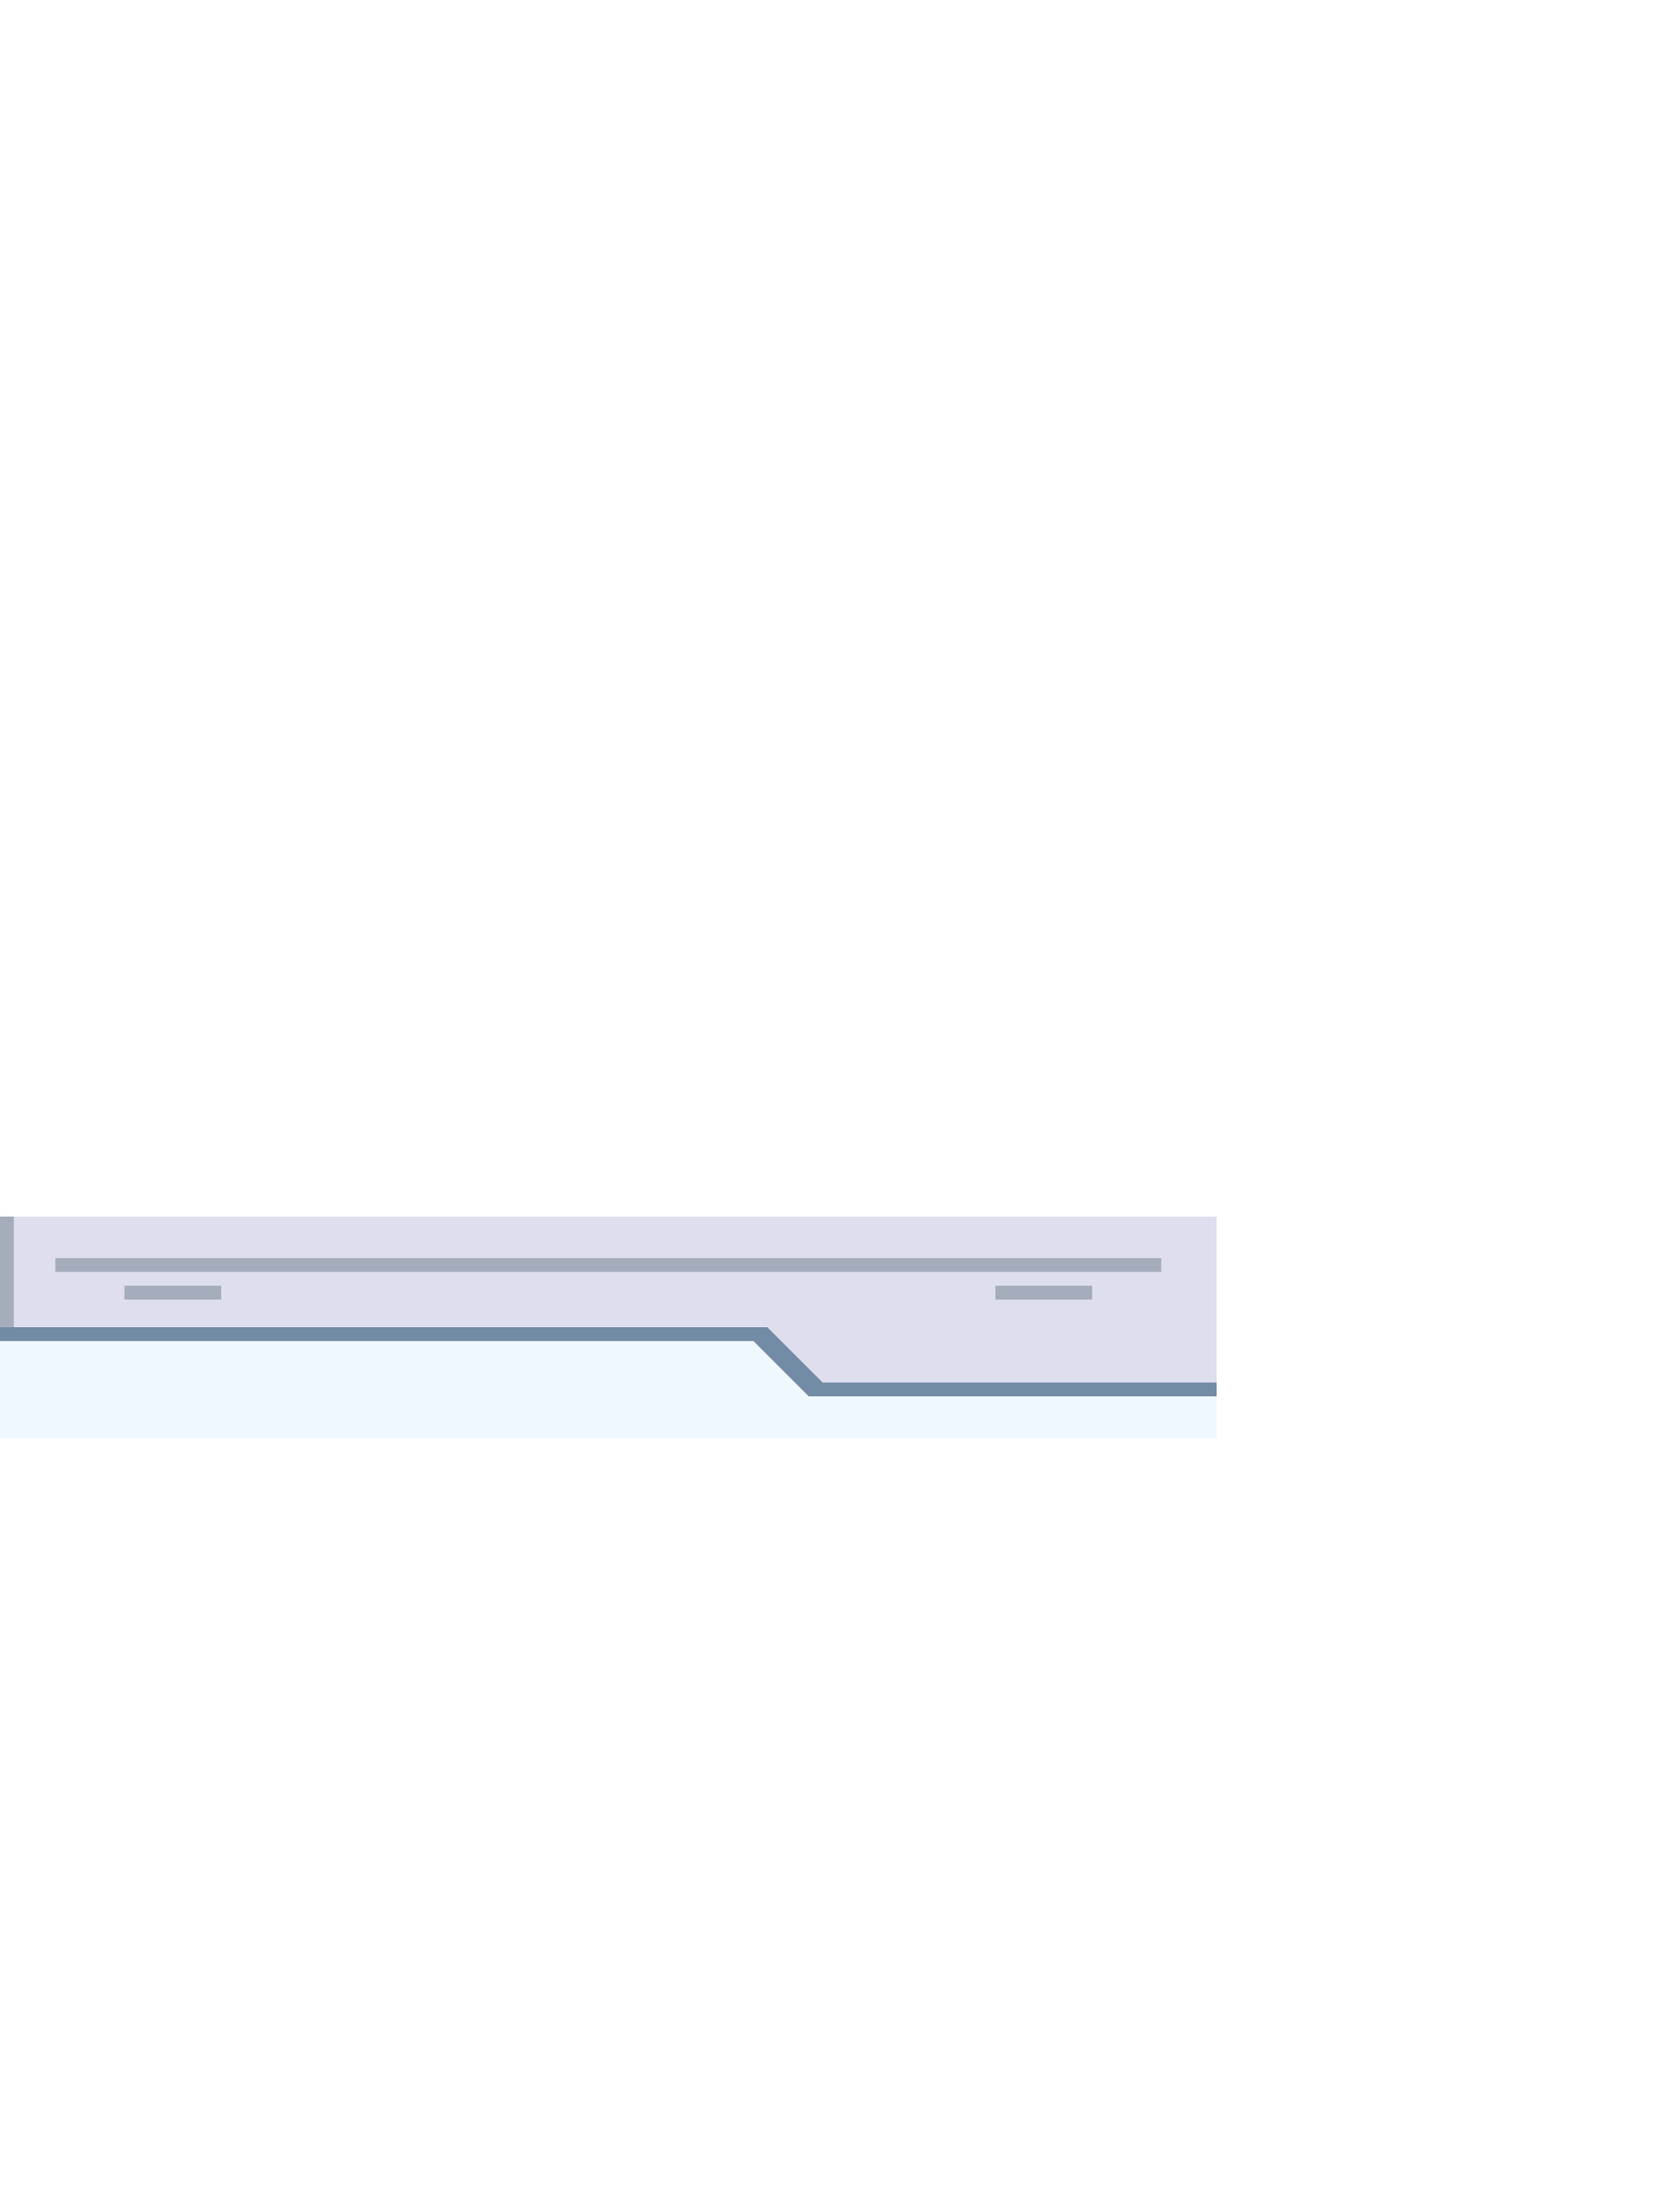
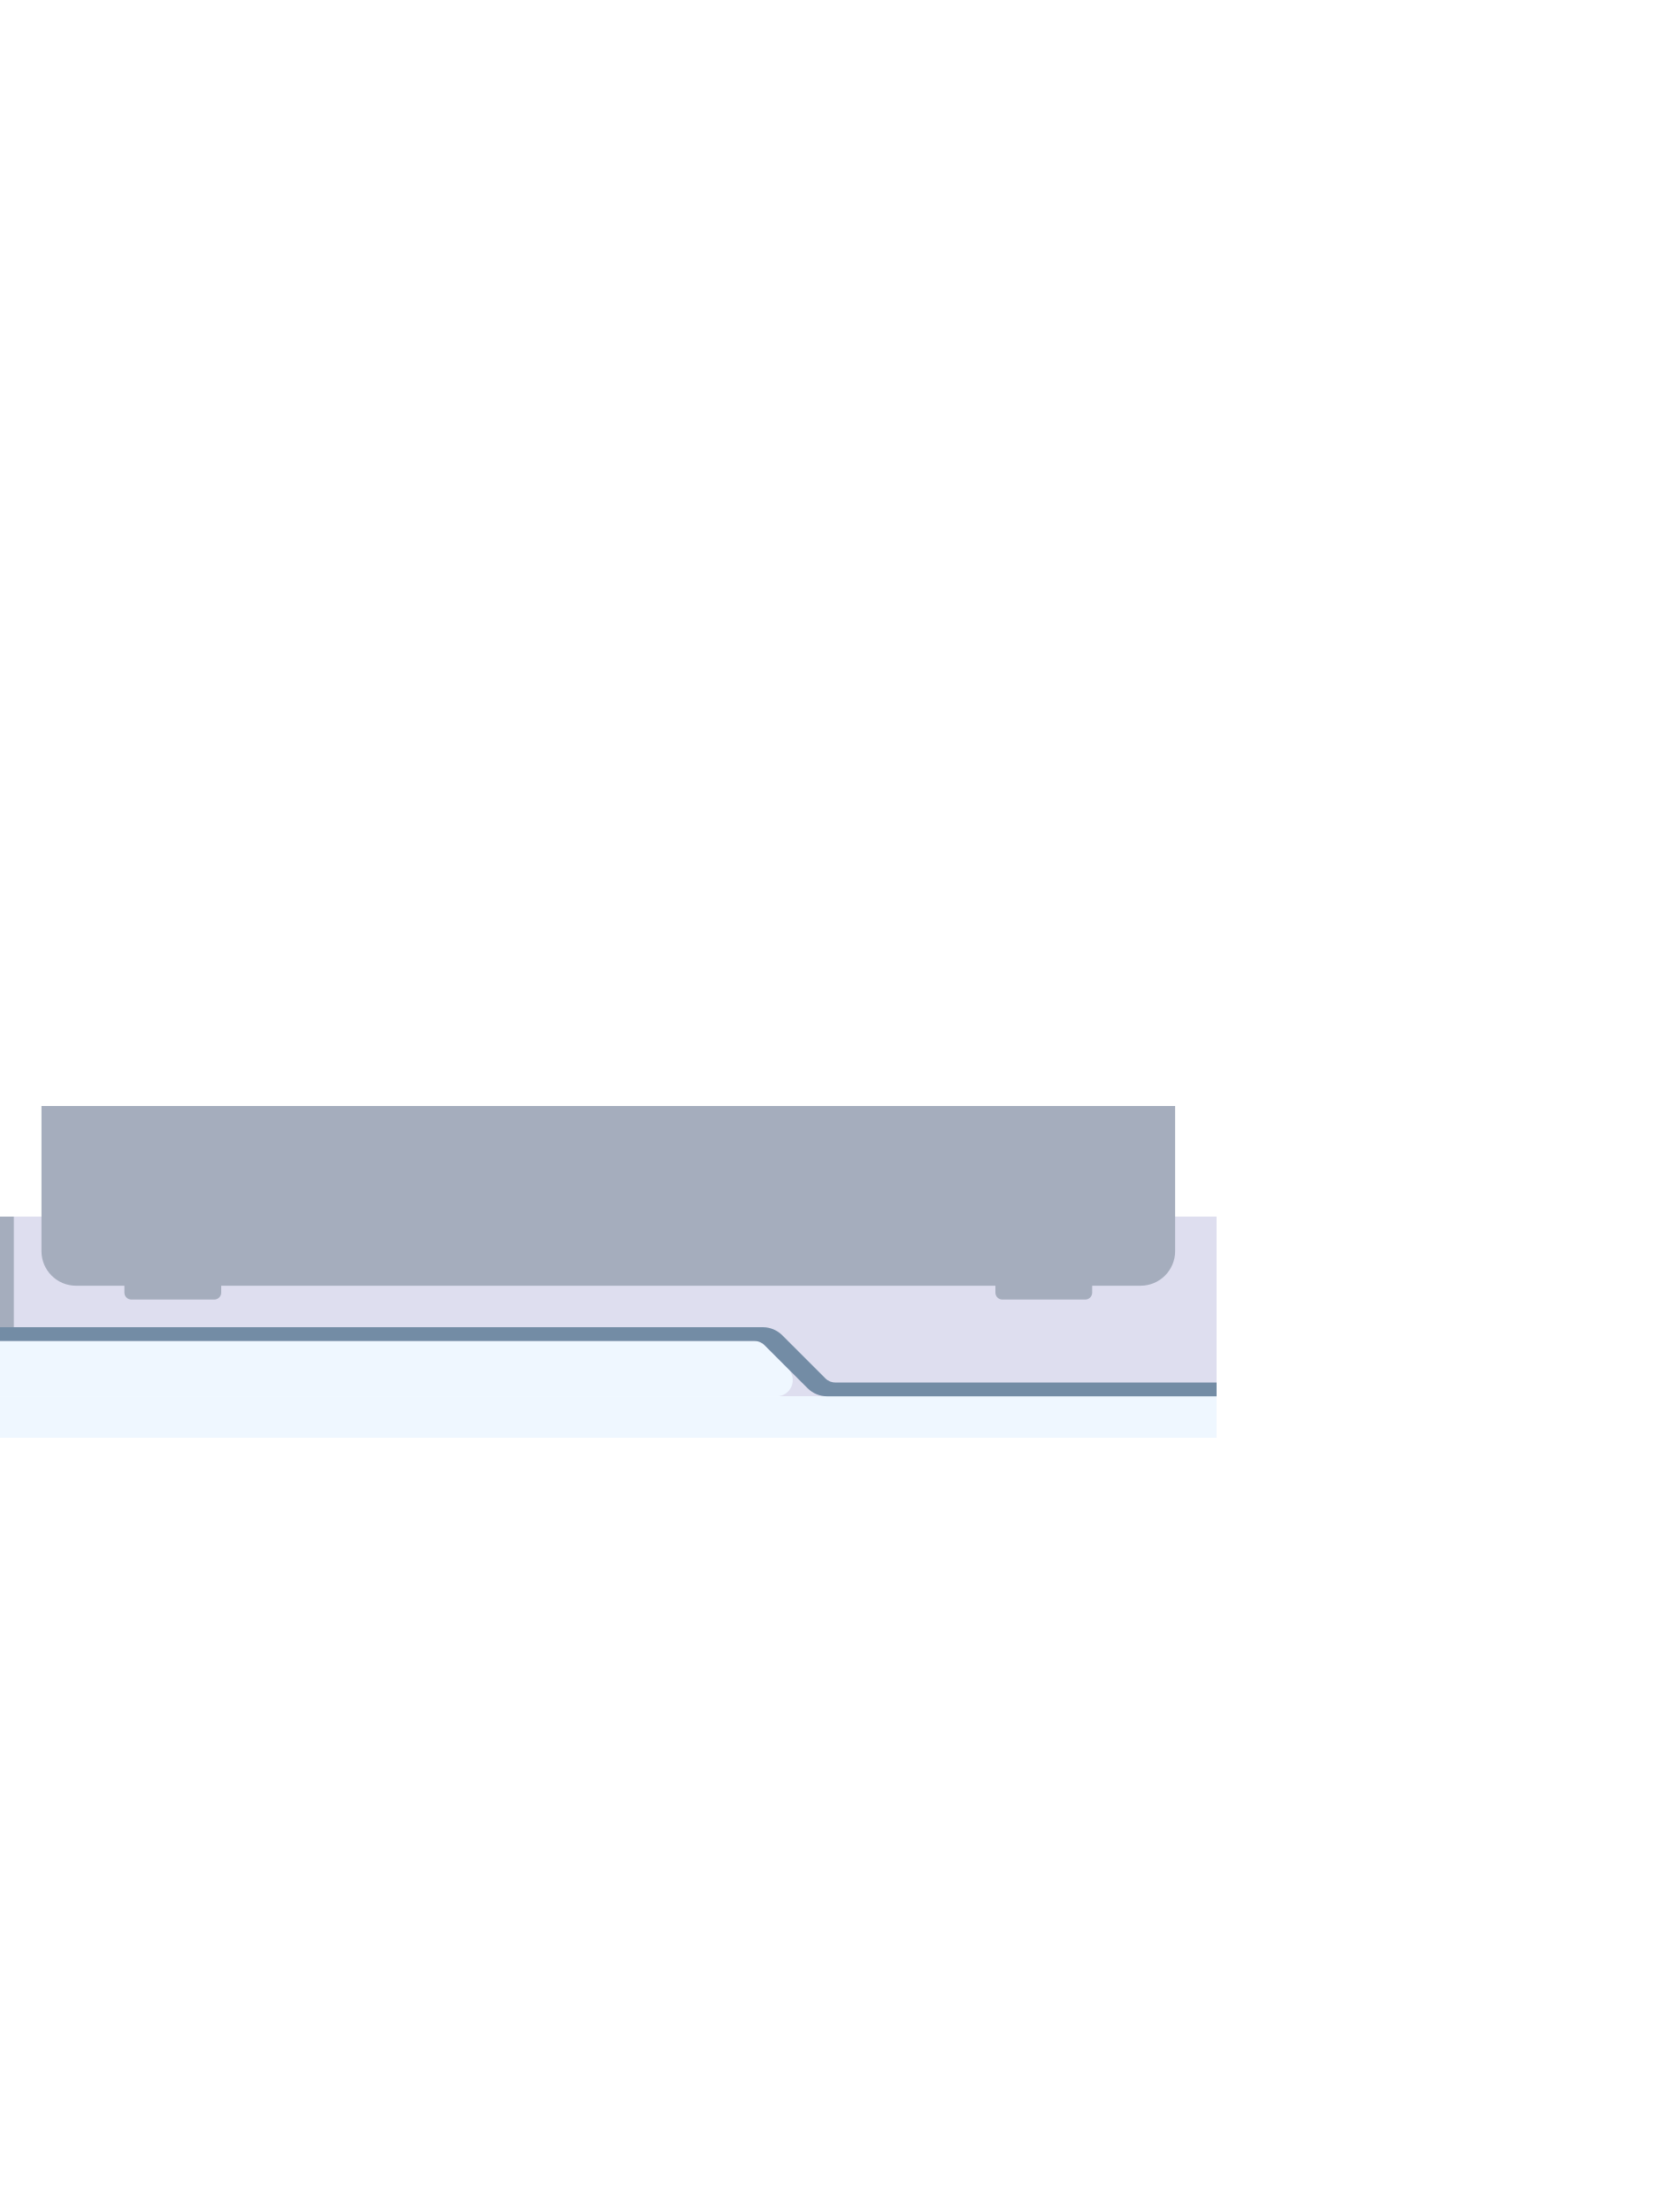
<svg xmlns="http://www.w3.org/2000/svg" width="960" height="1280" viewBox="0 0 120 160">
  <rect x="0" y="88" width="88" height="13" fill="#dedeef" data-color="6" data-palette="9" />
  <rect x="0" y="88" width="1" height="8" fill="#a5adbd" data-color="7" data-palette="9" />
-   <rect x="4" y="91" width="80" height="1" fill="#a5adbd" data-color="7" data-palette="9" />
-   <rect x="9" y="93" width="7" height="1" fill="#a5adbd" data-color="7" data-palette="9" />
-   <rect x="72" y="93" width="7" height="1" fill="#a5adbd" data-color="7" data-palette="9" />
-   <polygon points="0,97 54.5,97 58.5,101 0,101" fill="#eff7ff" data-color="1" data-palette="9" />
+   <path d="M3 80 L85 80 L85 90.5 A2.5 2.5 0 0 1 82.5 93 L5.5 93 A2.5 2.5 0 0 1 3 90.5 Z M4 80 L84 80 L84 89.8 A1.2 1.2 0 0 1 82.8 91 L5.2 91 A1.2 1.2 0 0 1 4 89.8 Z" fill="#a5adbd" data-color="7" data-palette="9" />
+   <rect x="9" y="92.5" width="7" height="1.5" rx="0.5" fill="#a5adbd" data-color="7" data-palette="9" />
+   <rect x="72" y="92.5" width="7" height="1.5" rx="0.5" fill="#a5adbd" data-color="7" data-palette="9" />
+   <path d="M0 97 L54.586 97 A1 1 0 0 1 55.293 97.293 L57 99 A1.172 1.172 0 0 1 56.172 101 L0 101 Z" fill="#eff7ff" data-color="1" data-palette="9" />
  <rect x="0" y="101" width="88" height="3" fill="#eff7ff" data-color="1" data-palette="9" />
-   <polygon points="0,96 55.5,96 59.5,100 88,100 88,101 58.5,101 54.5,97 0,97" fill="#738ca5" data-color="4" data-palette="9" />
+   <path d="M0 96 L55.172 96 A2 2 0 0 1 56.586 96.586 L59.707 99.707 A1 1 0 0 0 60.414 100 L88 100 L88 101 L59.828 101 A2 2 0 0 1 58.414 100.414 L55.293 97.293 A1 1 0 0 0 54.586 97 L0 97 Z" fill="#738ca5" data-color="4" data-palette="9" />
</svg>
